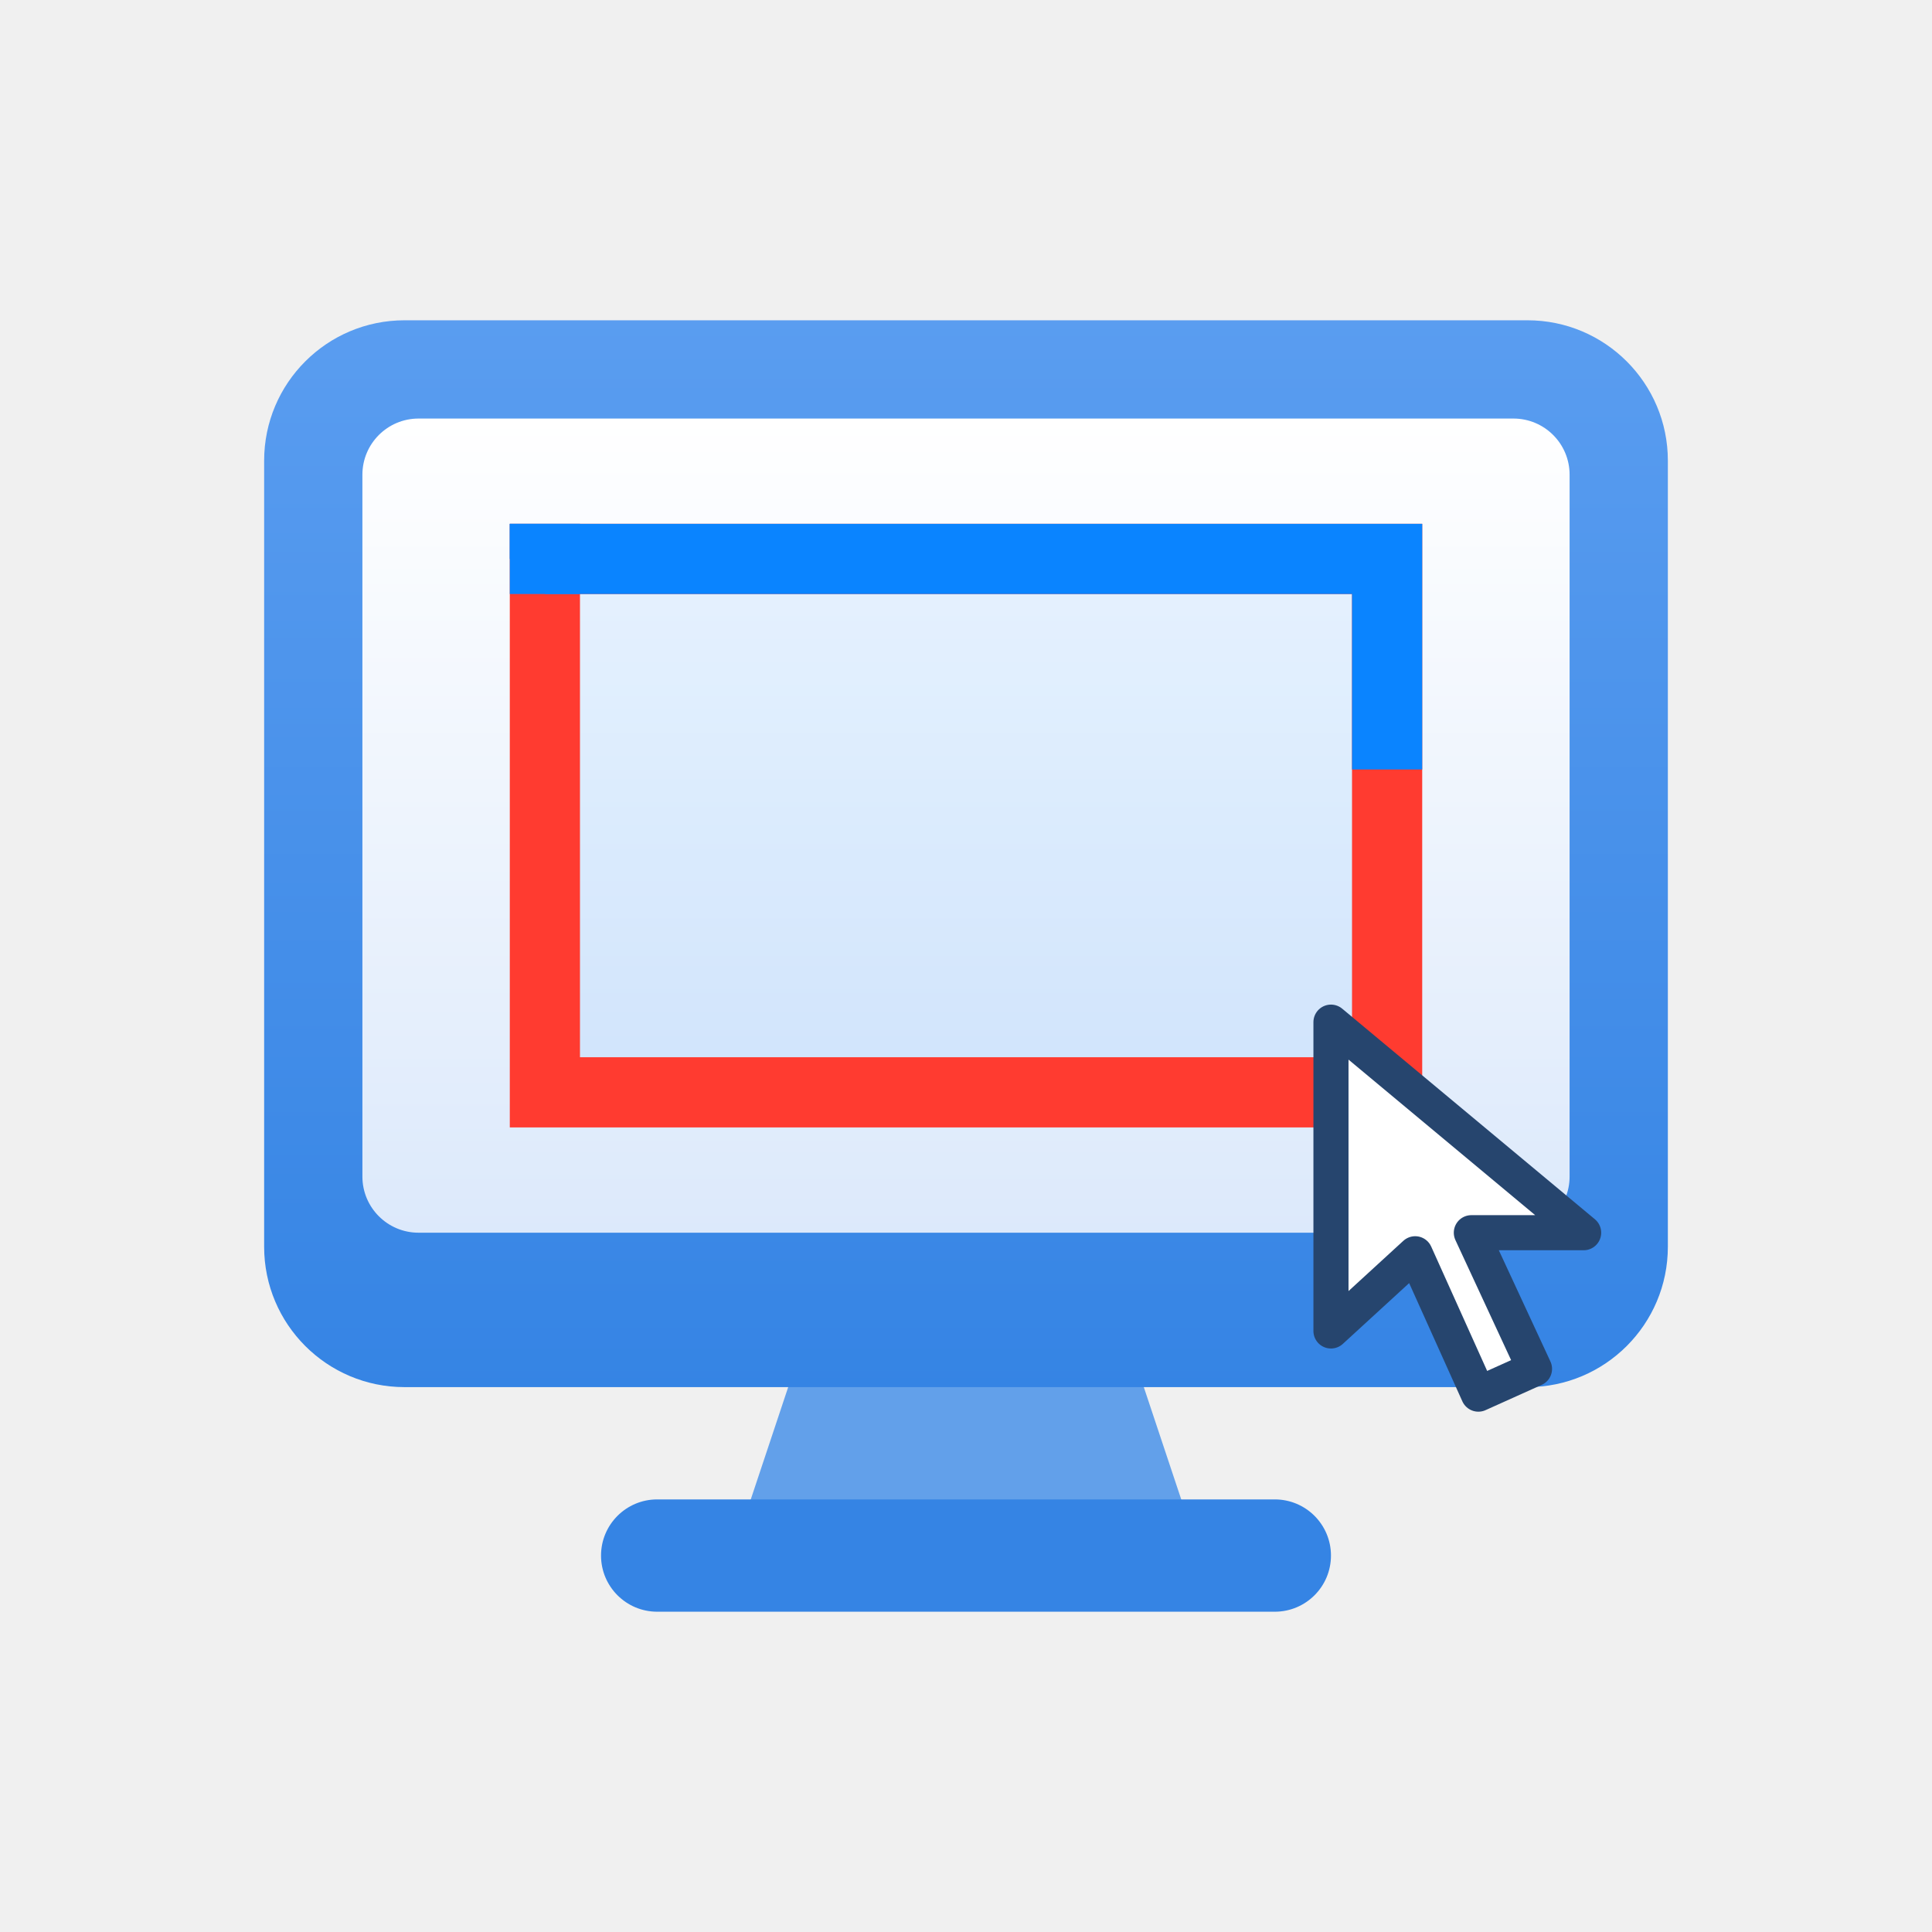
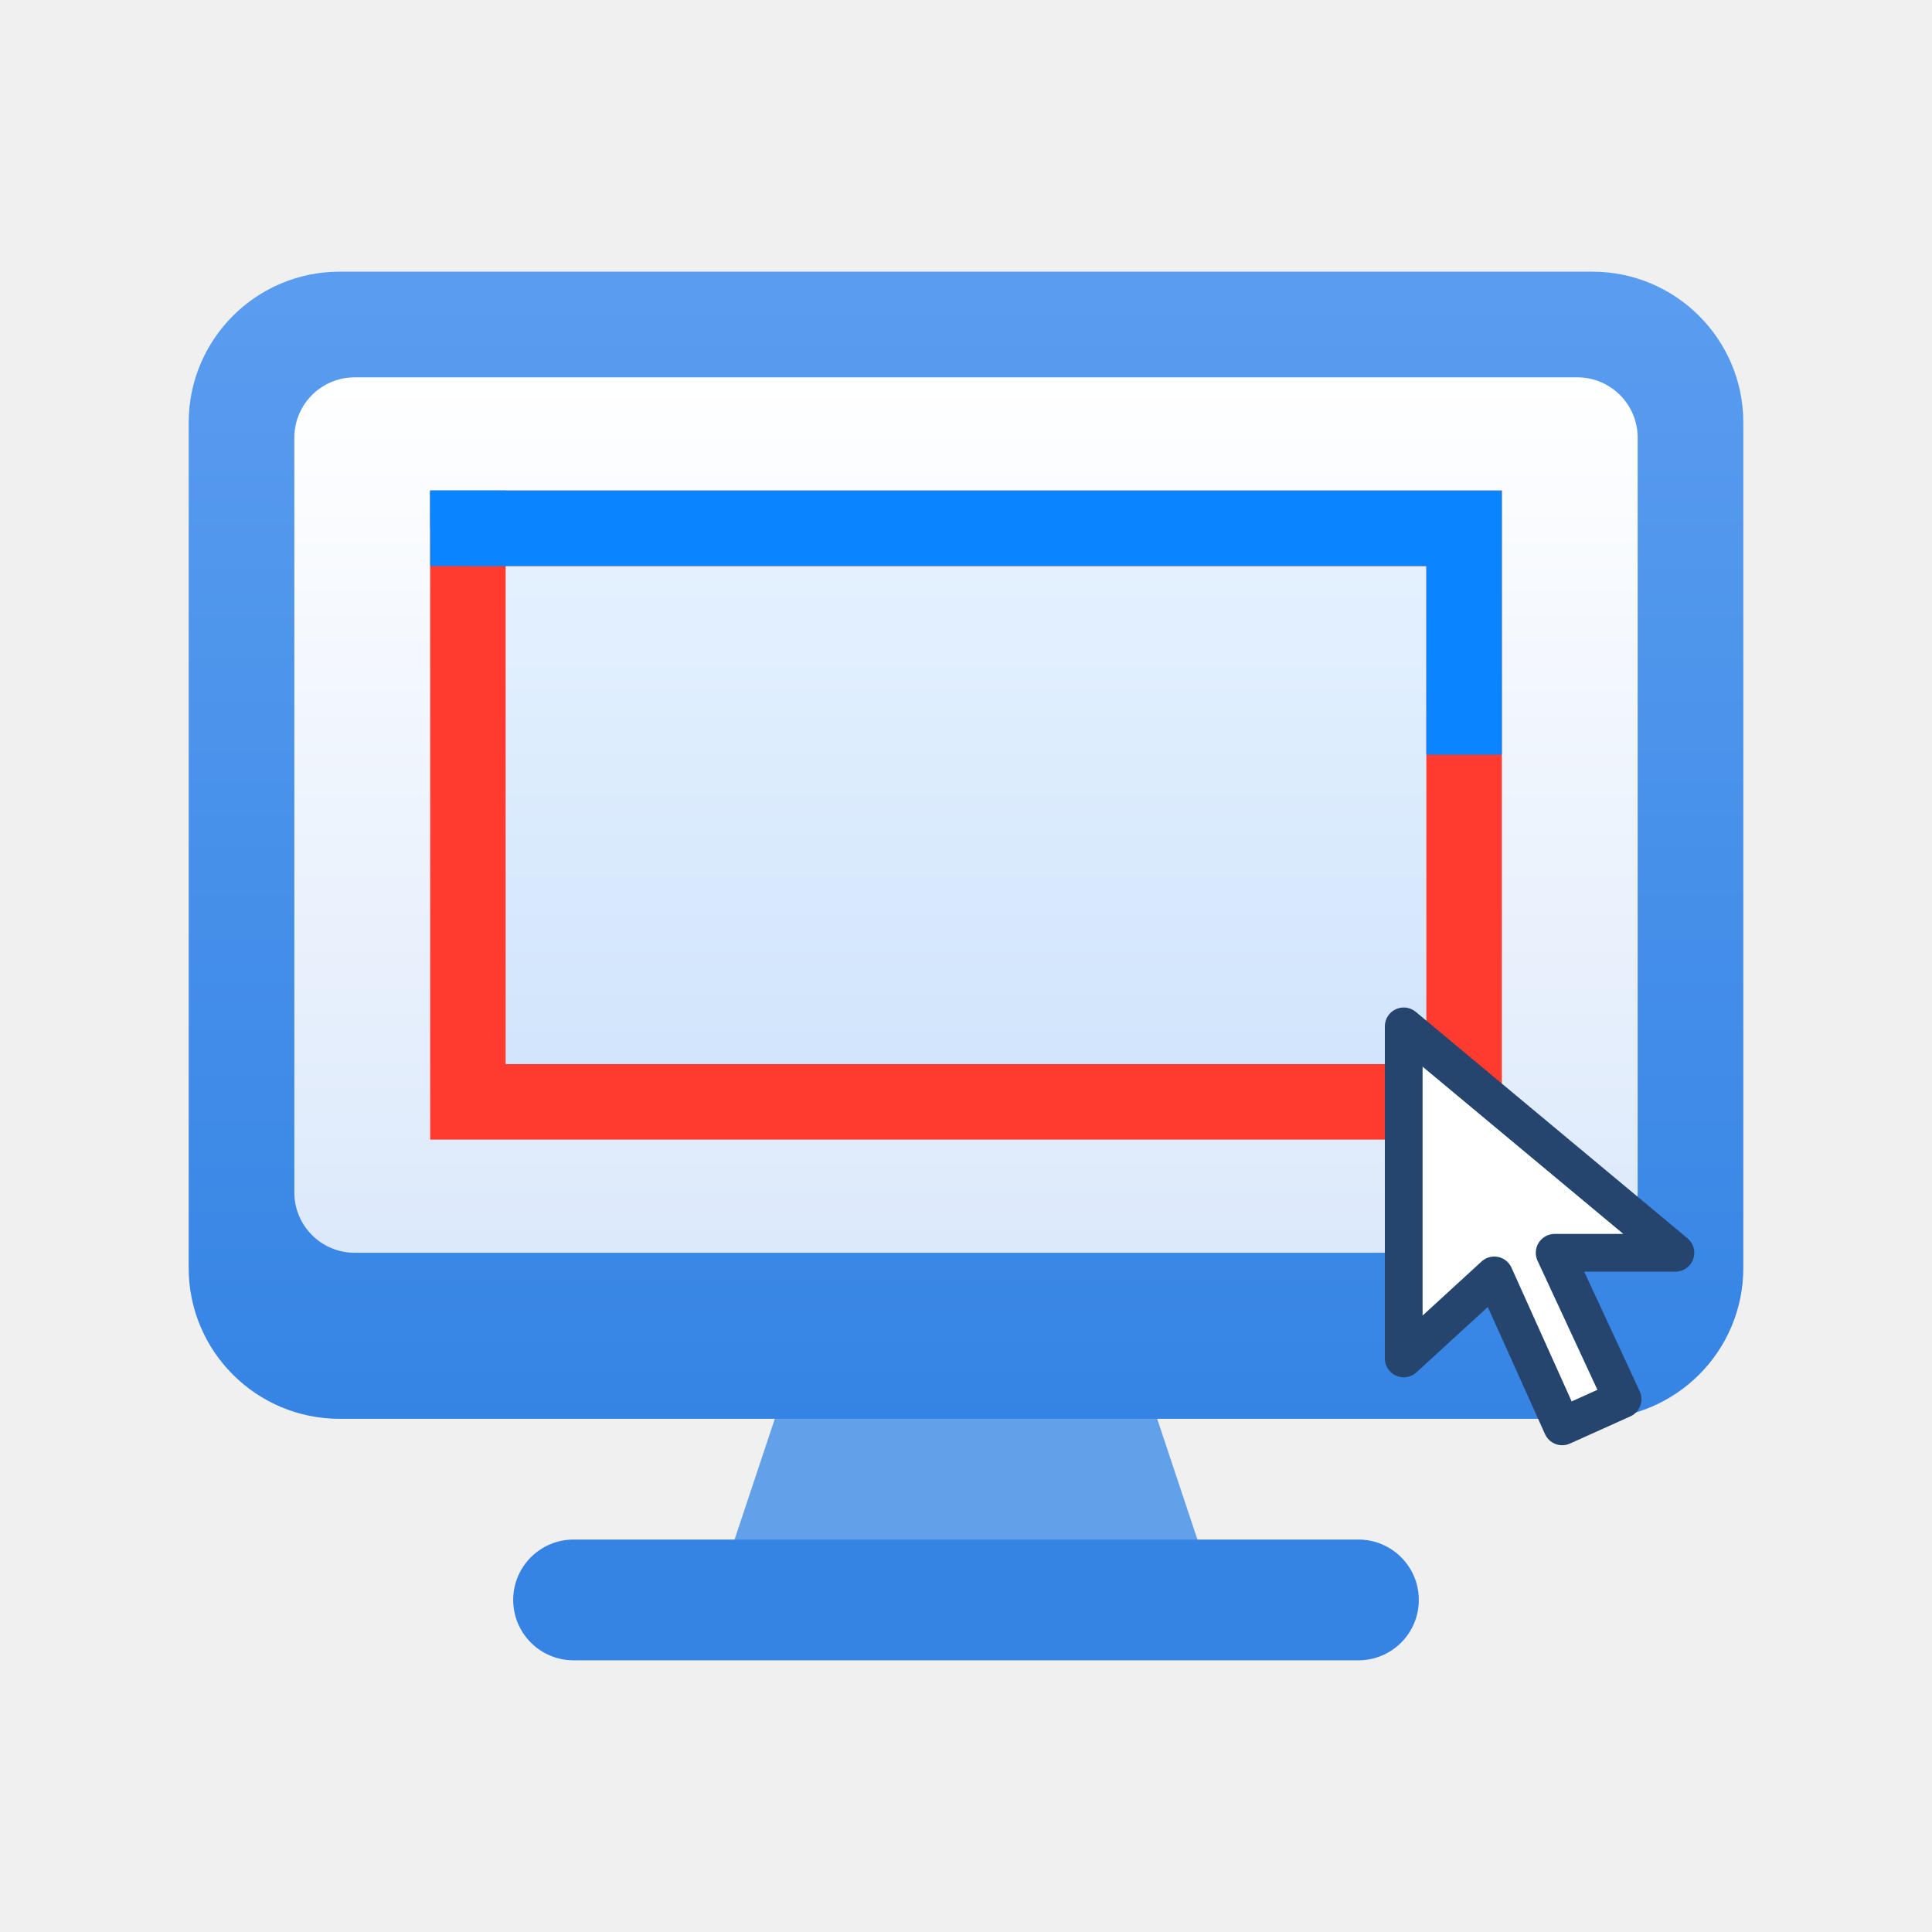
<svg xmlns="http://www.w3.org/2000/svg" width="128" height="128" viewBox="0 0 128 128">
  <defs>
    <linearGradient id="body" x1="0" y1="0" x2="0" y2="1">
      <stop offset="0" stop-color="#5a9df0" />
      <stop offset="1" stop-color="#3584e4" />
    </linearGradient>
    <linearGradient id="screen" x1="0" y1="0" x2="0" y2="1">
      <stop offset="0" stop-color="#ffffff" />
      <stop offset="1" stop-color="#dce9fb" />
    </linearGradient>
  </defs>
-   <g transform="translate(64 64) scale(0.93) translate(-64 -64)">
-     <path d="M52 92h24l4 12H48z" fill="#62a0ea" />
-     <rect x="38" y="102" width="52" height="8" rx="4" fill="#3584e4" />
-     <rect x="14" y="18" width="100" height="76" rx="10" fill="url(#body)" />
-     <rect x="21" y="25" width="86" height="58" rx="4" fill="url(#screen)" />
-     <rect x="34" y="35" width="60" height="38" fill="#0a84ff" fill-opacity="0.08" />
-     <rect x="34" y="35" width="60" height="38" fill="none" stroke="#ff3b30" stroke-width="5" />
-     <rect x="34" y="35" width="60" height="38" fill="none" stroke="#0a84ff" stroke-width="5" stroke-dasharray="75 121" />
-     <rect x="31.5" y="32.5" width="5" height="5" fill="#0a84ff" />
-     <path d="M90 68v22l6-5.5 4.5 10 4-1.8-4.5-9.7H108z" fill="#ffffff" stroke="#26456e" stroke-width="2.5" stroke-linejoin="round" />
-   </g>
+   <path d="M52 92h24l4 12H48z" fill="#62a0ea" />
+   <rect x="34" y="102" width="60" height="8" rx="4" fill="#3584e4" />
+   <rect x="12.5" y="18" width="103" height="76" rx="10" fill="url(#body)" />
+   <rect x="19.5" y="25" width="89" height="58" rx="4" fill="url(#screen)" />
+   <rect x="31" y="35" width="66" height="38" fill="#0a84ff" fill-opacity="0.08" />
+   <rect x="31" y="35" width="66" height="38" fill="none" stroke="#ff3b30" stroke-width="5" />
+   <rect x="31" y="35" width="66" height="38" fill="none" stroke="#0a84ff" stroke-width="5" stroke-dasharray="81 127" />
+   <rect x="28.5" y="32.5" width="5" height="5" fill="#0a84ff" />
+   <path d="M93 68v22l6-5.5 4.5 10 4-1.8-4.5-9.7H111z" fill="#ffffff" stroke="#26456e" stroke-width="2.5" stroke-linejoin="round" />
</svg>
